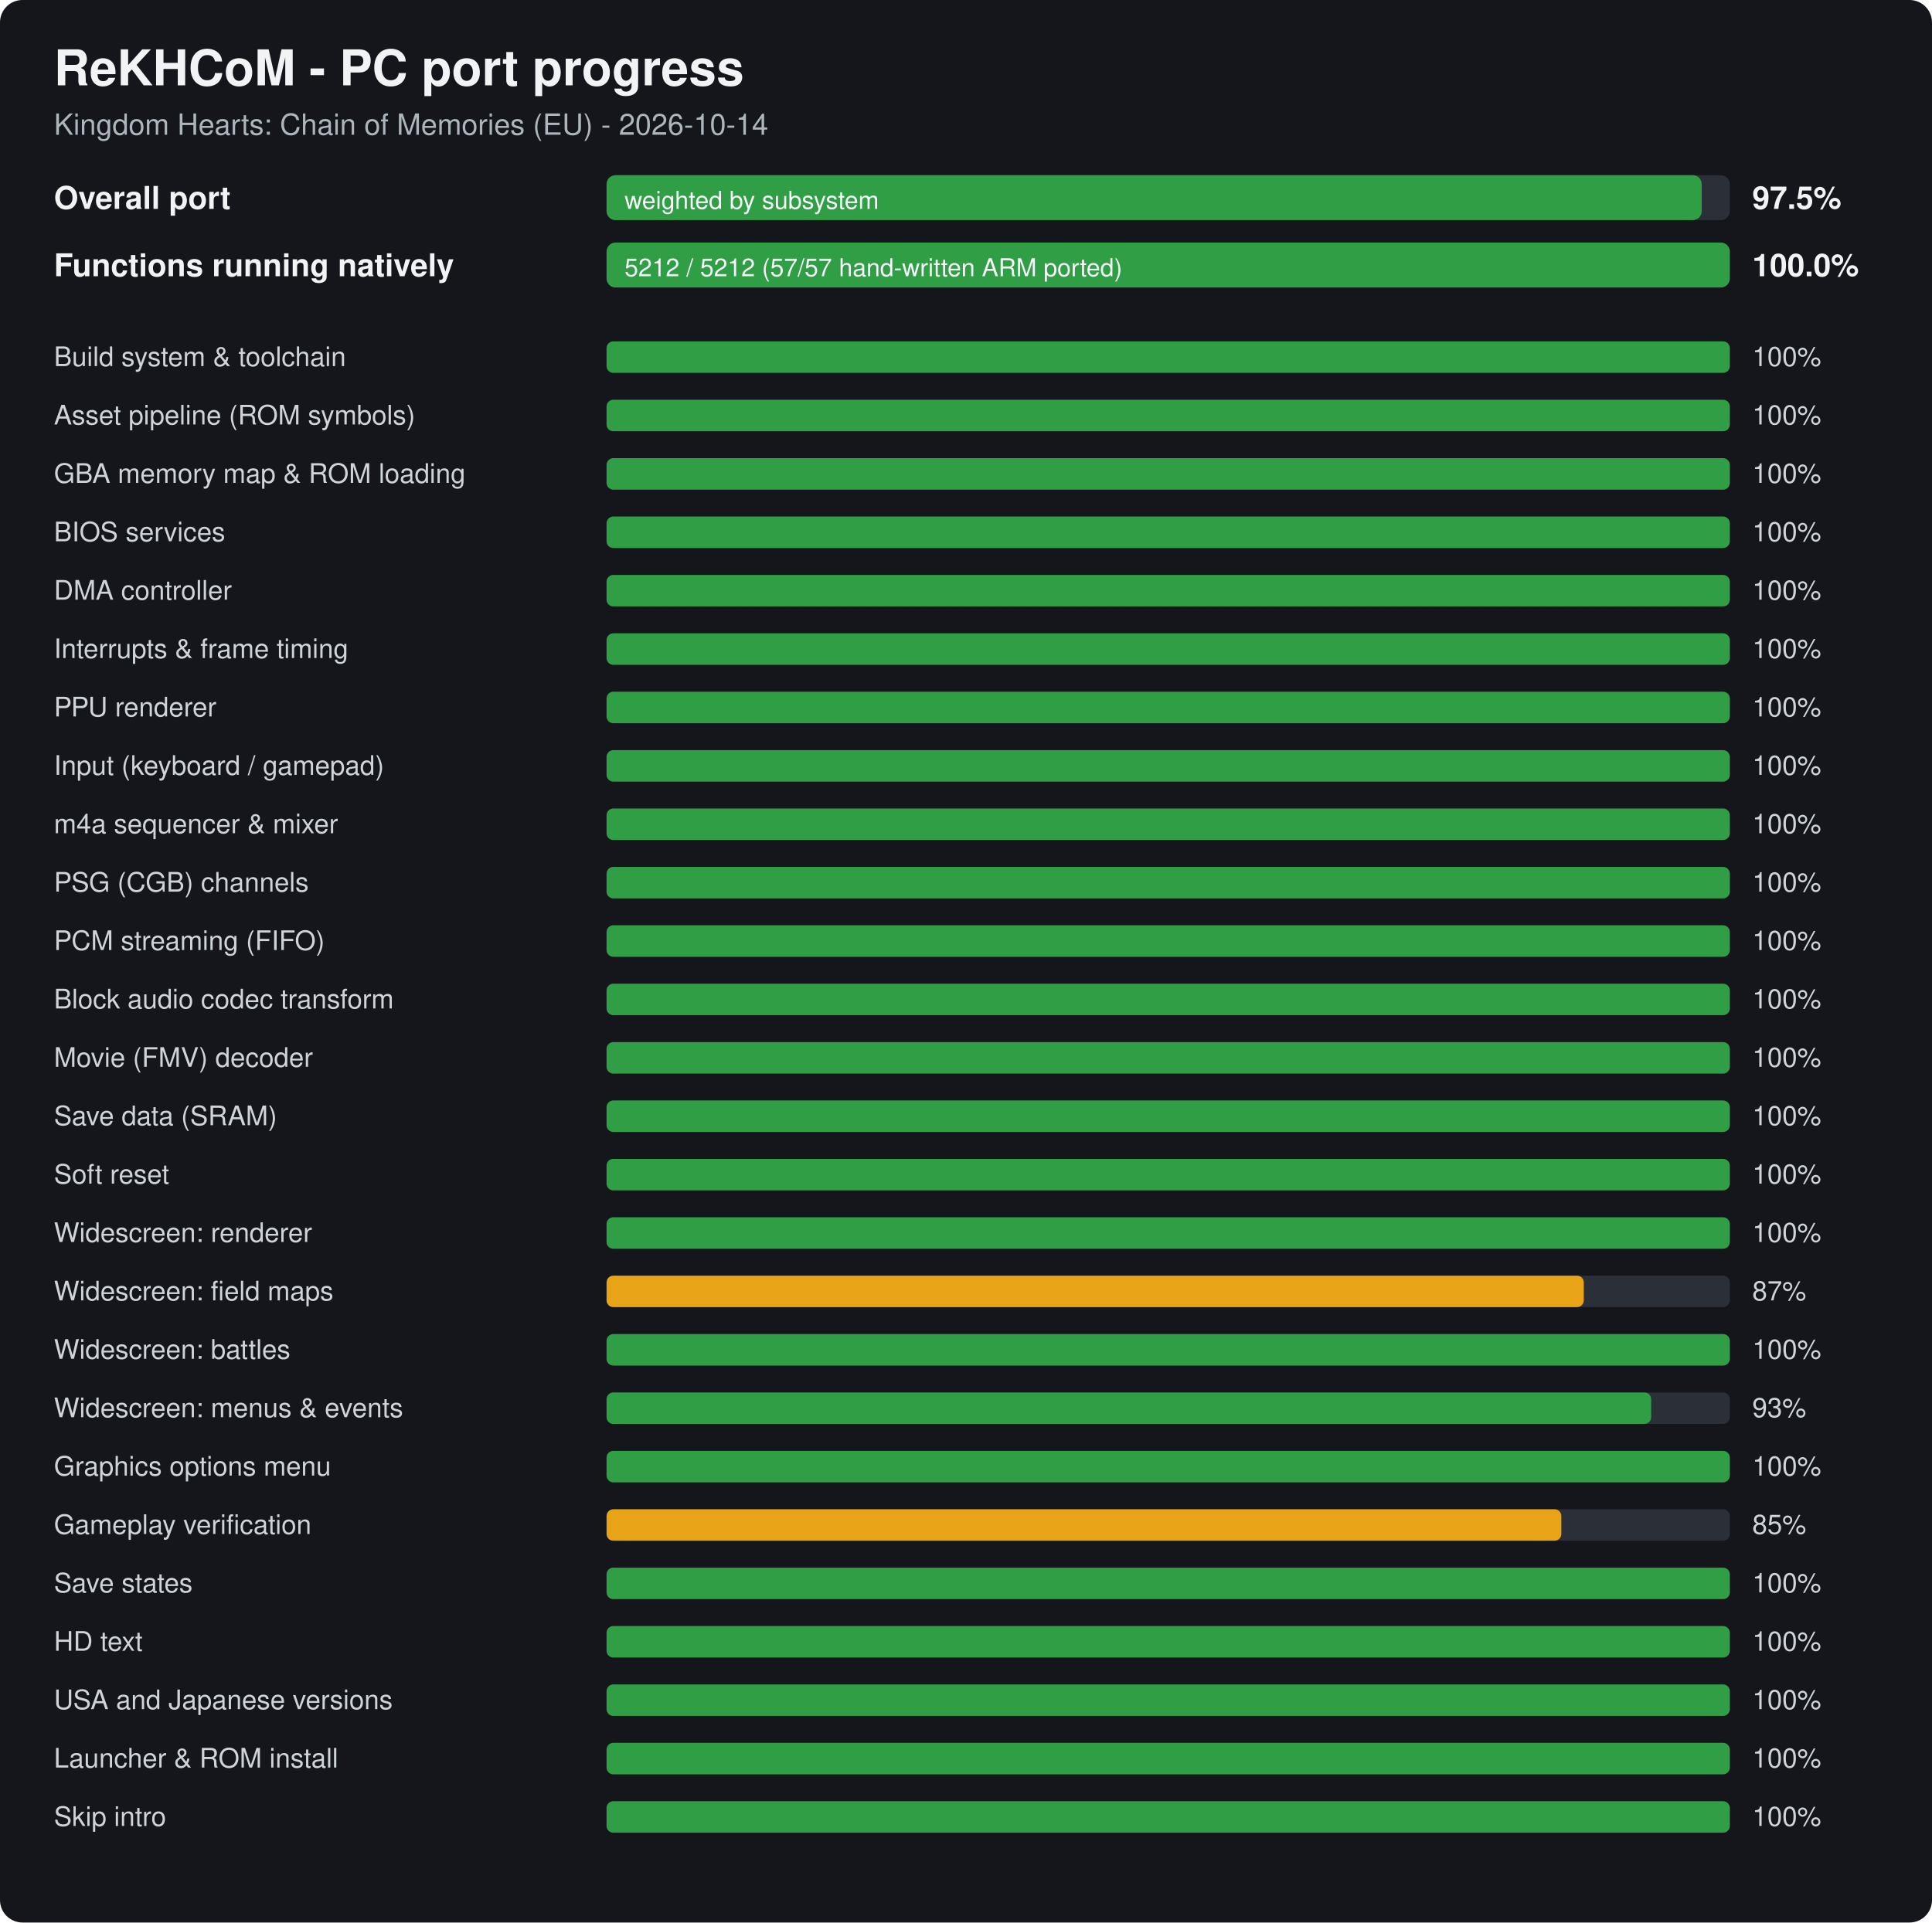
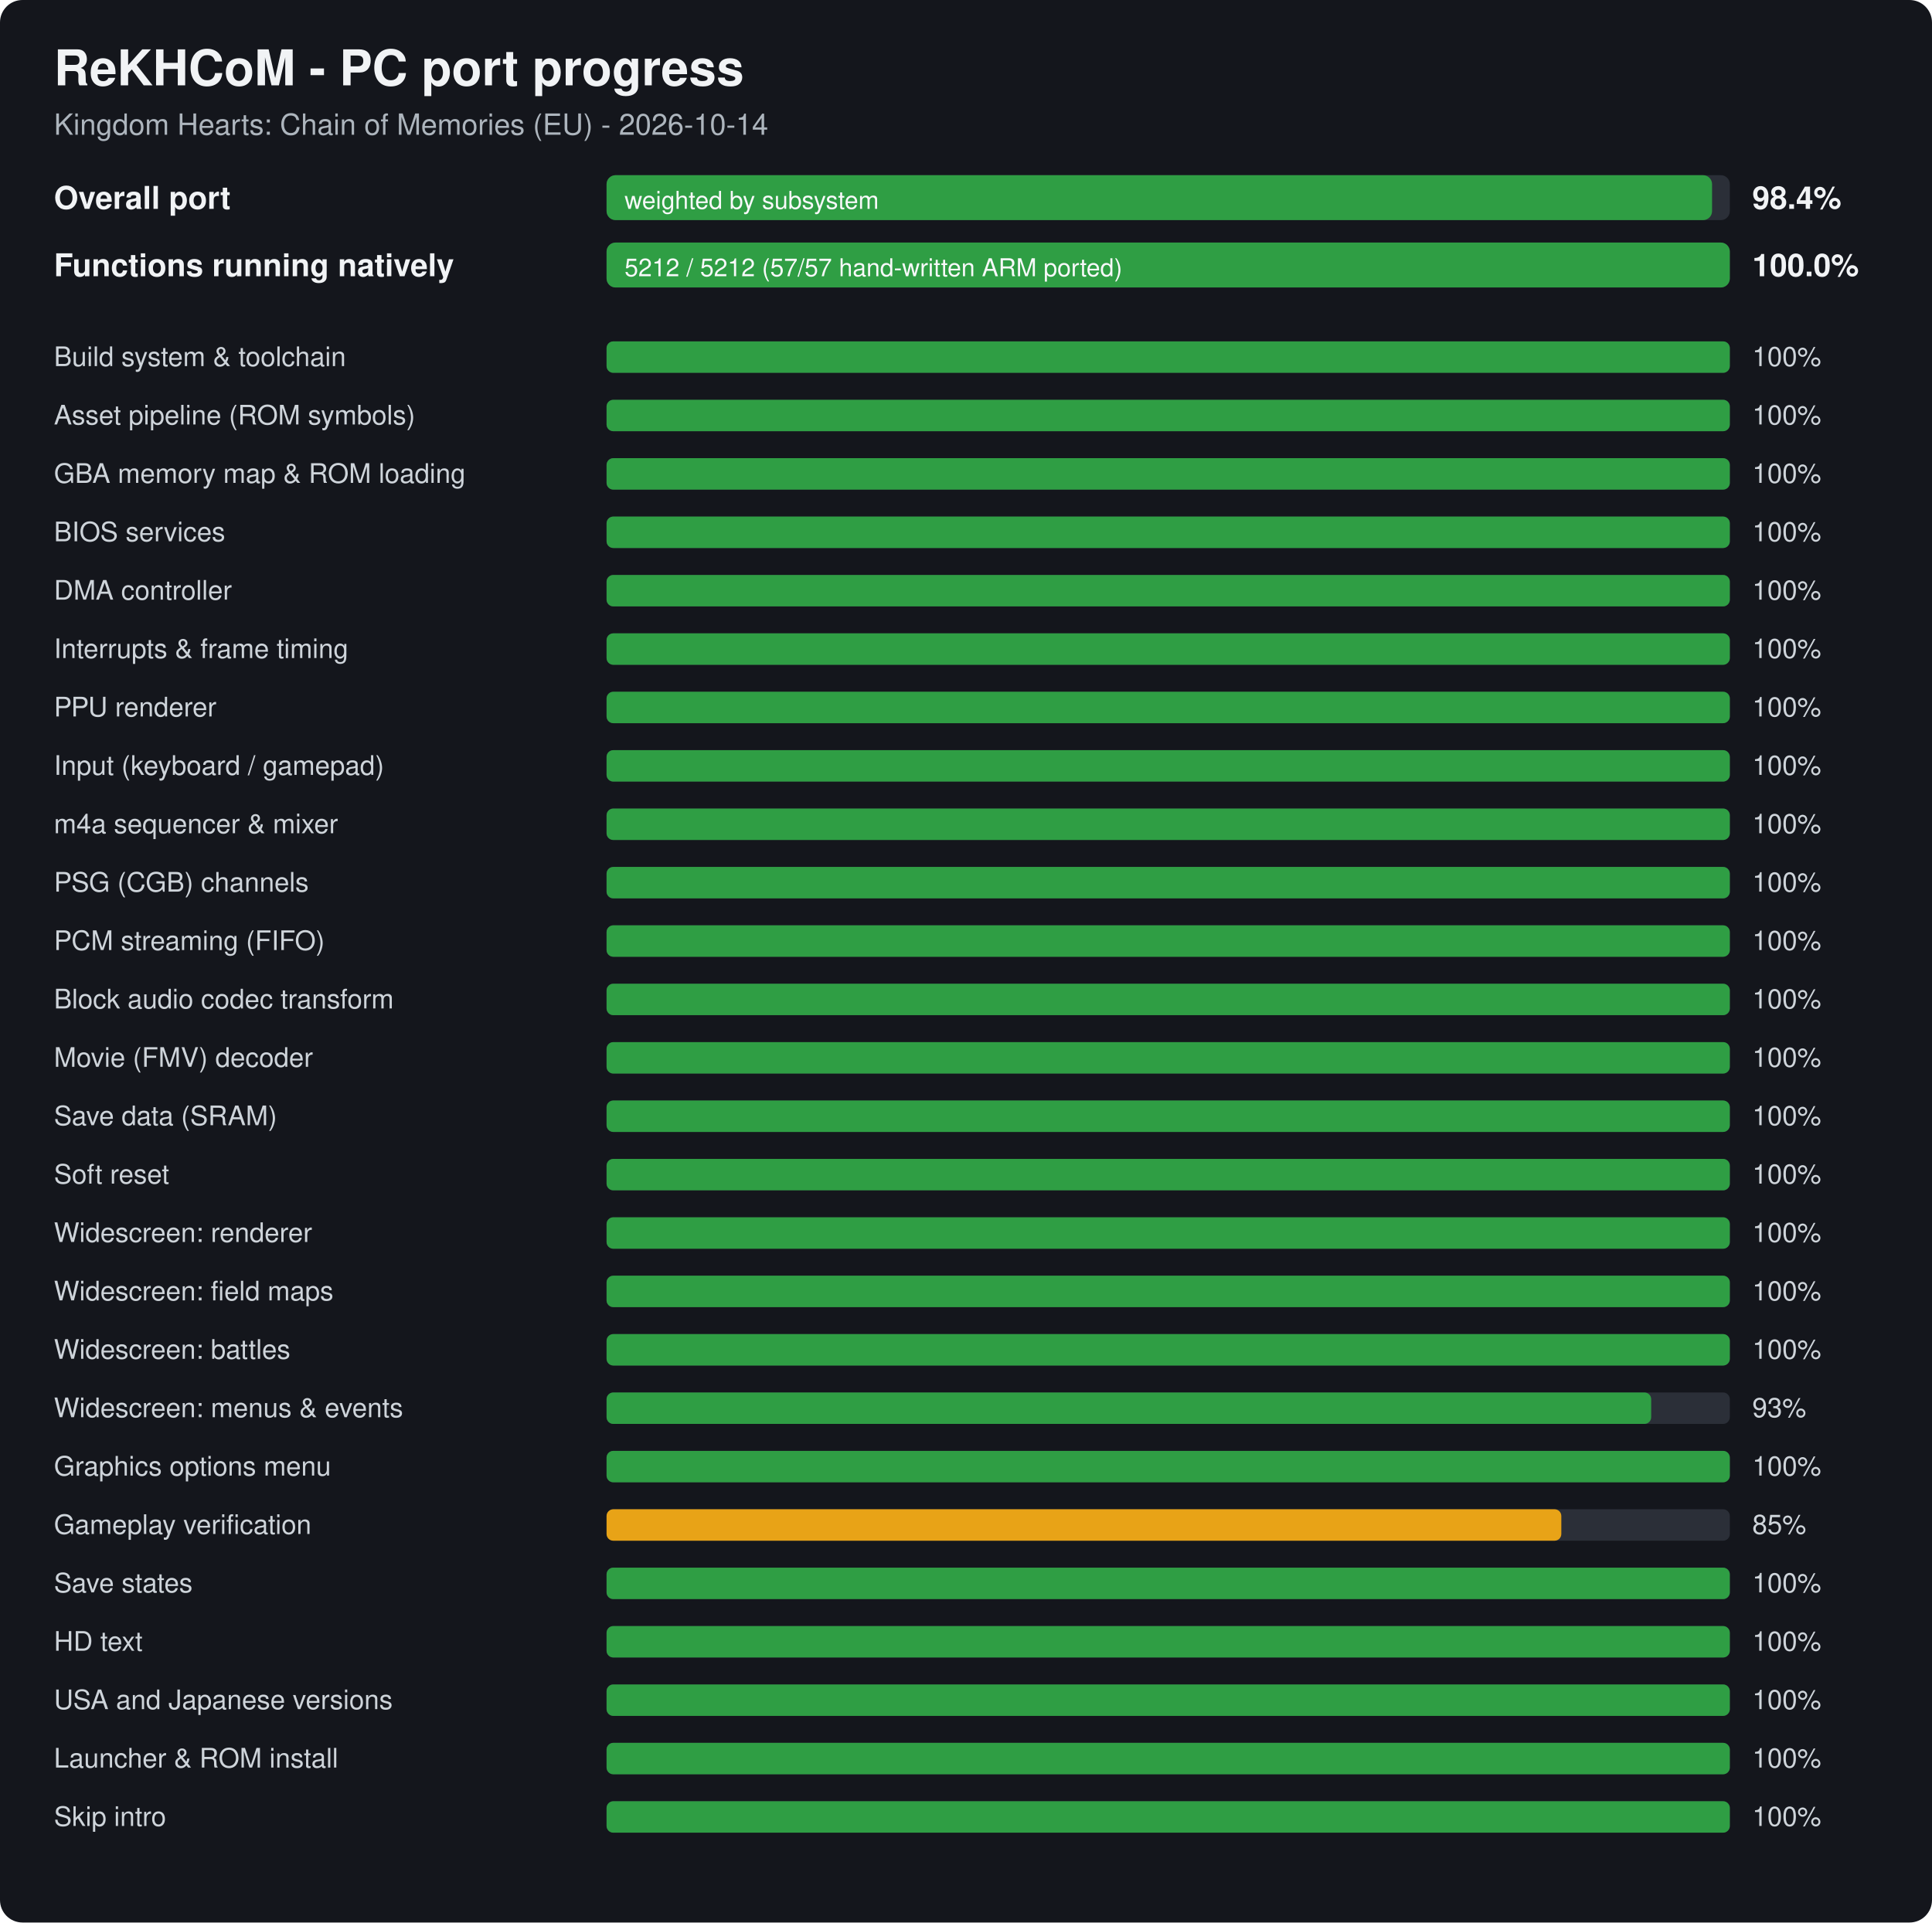
<svg xmlns="http://www.w3.org/2000/svg" width="860" height="856" viewBox="0 0 860 856" font-family="Segoe UI, Helvetica, Arial, sans-serif">
  <rect width="860" height="856" rx="10" fill="#14161c" />
  <text x="24" y="38" font-size="22" font-weight="700" fill="#f1f3f5">ReKHCoM - PC port progress</text>
  <text x="24" y="60" font-size="13" fill="#adb5bd">Kingdom Hearts: Chain of Memories (EU) - 2026-10-14</text>
  <text x="24" y="93" font-size="14" font-weight="600" fill="#f1f3f5">Overall port</text>
  <rect x="270" y="78" width="500" height="20" rx="4" fill="#2b2f38" />
-   <rect x="270" y="78" width="487.5" height="20" rx="4" fill="#2f9e44" />
-   <text x="780" y="93" font-size="14" font-weight="700" fill="#f1f3f5">97.5%</text>
+   <rect x="270" y="78" width="492.1" height="20" rx="4" fill="#2f9e44" />
+   <text x="780" y="93" font-size="14" font-weight="700" fill="#f1f3f5">98.4%</text>
  <text x="278" y="93" font-size="11" fill="#f8f9fa">weighted by subsystem</text>
  <text x="24" y="123" font-size="14" font-weight="600" fill="#f1f3f5">Functions running natively</text>
  <rect x="270" y="108" width="500" height="20" rx="4" fill="#2b2f38" />
  <rect x="270" y="108" width="500.0" height="20" rx="4" fill="#2f9e44" />
  <text x="780" y="123" font-size="14" font-weight="700" fill="#f1f3f5">100.0%</text>
  <text x="278" y="123" font-size="11" fill="#f8f9fa">5212 / 5212 (57/57 hand-written ARM ported)</text>
  <text x="24" y="163" font-size="12" fill="#ced4da">Build system &amp; toolchain</text>
  <rect x="270" y="152" width="500" height="14" rx="3" fill="#2b2f38" />
  <rect x="270" y="152" width="500.0" height="14" rx="3" fill="#2f9e44" />
  <text x="780" y="163" font-size="12" fill="#ced4da">100%</text>
  <text x="24" y="189" font-size="12" fill="#ced4da">Asset pipeline (ROM symbols)</text>
  <rect x="270" y="178" width="500" height="14" rx="3" fill="#2b2f38" />
  <rect x="270" y="178" width="500.0" height="14" rx="3" fill="#2f9e44" />
  <text x="780" y="189" font-size="12" fill="#ced4da">100%</text>
  <text x="24" y="215" font-size="12" fill="#ced4da">GBA memory map &amp; ROM loading</text>
  <rect x="270" y="204" width="500" height="14" rx="3" fill="#2b2f38" />
  <rect x="270" y="204" width="500.0" height="14" rx="3" fill="#2f9e44" />
  <text x="780" y="215" font-size="12" fill="#ced4da">100%</text>
  <text x="24" y="241" font-size="12" fill="#ced4da">BIOS services</text>
  <rect x="270" y="230" width="500" height="14" rx="3" fill="#2b2f38" />
  <rect x="270" y="230" width="500.0" height="14" rx="3" fill="#2f9e44" />
  <text x="780" y="241" font-size="12" fill="#ced4da">100%</text>
  <text x="24" y="267" font-size="12" fill="#ced4da">DMA controller</text>
  <rect x="270" y="256" width="500" height="14" rx="3" fill="#2b2f38" />
  <rect x="270" y="256" width="500.0" height="14" rx="3" fill="#2f9e44" />
  <text x="780" y="267" font-size="12" fill="#ced4da">100%</text>
  <text x="24" y="293" font-size="12" fill="#ced4da">Interrupts &amp; frame timing</text>
  <rect x="270" y="282" width="500" height="14" rx="3" fill="#2b2f38" />
  <rect x="270" y="282" width="500.0" height="14" rx="3" fill="#2f9e44" />
  <text x="780" y="293" font-size="12" fill="#ced4da">100%</text>
  <text x="24" y="319" font-size="12" fill="#ced4da">PPU renderer</text>
  <rect x="270" y="308" width="500" height="14" rx="3" fill="#2b2f38" />
  <rect x="270" y="308" width="500.0" height="14" rx="3" fill="#2f9e44" />
  <text x="780" y="319" font-size="12" fill="#ced4da">100%</text>
  <text x="24" y="345" font-size="12" fill="#ced4da">Input (keyboard / gamepad)</text>
  <rect x="270" y="334" width="500" height="14" rx="3" fill="#2b2f38" />
  <rect x="270" y="334" width="500.0" height="14" rx="3" fill="#2f9e44" />
  <text x="780" y="345" font-size="12" fill="#ced4da">100%</text>
  <text x="24" y="371" font-size="12" fill="#ced4da">m4a sequencer &amp; mixer</text>
  <rect x="270" y="360" width="500" height="14" rx="3" fill="#2b2f38" />
  <rect x="270" y="360" width="500.0" height="14" rx="3" fill="#2f9e44" />
  <text x="780" y="371" font-size="12" fill="#ced4da">100%</text>
  <text x="24" y="397" font-size="12" fill="#ced4da">PSG (CGB) channels</text>
  <rect x="270" y="386" width="500" height="14" rx="3" fill="#2b2f38" />
  <rect x="270" y="386" width="500.0" height="14" rx="3" fill="#2f9e44" />
  <text x="780" y="397" font-size="12" fill="#ced4da">100%</text>
  <text x="24" y="423" font-size="12" fill="#ced4da">PCM streaming (FIFO)</text>
  <rect x="270" y="412" width="500" height="14" rx="3" fill="#2b2f38" />
  <rect x="270" y="412" width="500.0" height="14" rx="3" fill="#2f9e44" />
  <text x="780" y="423" font-size="12" fill="#ced4da">100%</text>
  <text x="24" y="449" font-size="12" fill="#ced4da">Block audio codec transform</text>
  <rect x="270" y="438" width="500" height="14" rx="3" fill="#2b2f38" />
  <rect x="270" y="438" width="500.0" height="14" rx="3" fill="#2f9e44" />
  <text x="780" y="449" font-size="12" fill="#ced4da">100%</text>
  <text x="24" y="475" font-size="12" fill="#ced4da">Movie (FMV) decoder</text>
  <rect x="270" y="464" width="500" height="14" rx="3" fill="#2b2f38" />
  <rect x="270" y="464" width="500.0" height="14" rx="3" fill="#2f9e44" />
  <text x="780" y="475" font-size="12" fill="#ced4da">100%</text>
  <text x="24" y="501" font-size="12" fill="#ced4da">Save data (SRAM)</text>
  <rect x="270" y="490" width="500" height="14" rx="3" fill="#2b2f38" />
  <rect x="270" y="490" width="500.0" height="14" rx="3" fill="#2f9e44" />
  <text x="780" y="501" font-size="12" fill="#ced4da">100%</text>
  <text x="24" y="527" font-size="12" fill="#ced4da">Soft reset</text>
  <rect x="270" y="516" width="500" height="14" rx="3" fill="#2b2f38" />
  <rect x="270" y="516" width="500.0" height="14" rx="3" fill="#2f9e44" />
  <text x="780" y="527" font-size="12" fill="#ced4da">100%</text>
  <text x="24" y="553" font-size="12" fill="#ced4da">Widescreen: renderer</text>
  <rect x="270" y="542" width="500" height="14" rx="3" fill="#2b2f38" />
  <rect x="270" y="542" width="500.0" height="14" rx="3" fill="#2f9e44" />
  <text x="780" y="553" font-size="12" fill="#ced4da">100%</text>
  <text x="24" y="579" font-size="12" fill="#ced4da">Widescreen: field maps</text>
  <rect x="270" y="568" width="500" height="14" rx="3" fill="#2b2f38" />
-   <rect x="270" y="568" width="435.0" height="14" rx="3" fill="#e8a317" />
-   <text x="780" y="579" font-size="12" fill="#ced4da">87%</text>
+   <rect x="270" y="568" width="500.0" height="14" rx="3" fill="#2f9e44" />
+   <text x="780" y="579" font-size="12" fill="#ced4da">100%</text>
  <text x="24" y="605" font-size="12" fill="#ced4da">Widescreen: battles</text>
  <rect x="270" y="594" width="500" height="14" rx="3" fill="#2b2f38" />
  <rect x="270" y="594" width="500.0" height="14" rx="3" fill="#2f9e44" />
  <text x="780" y="605" font-size="12" fill="#ced4da">100%</text>
  <text x="24" y="631" font-size="12" fill="#ced4da">Widescreen: menus &amp; events</text>
  <rect x="270" y="620" width="500" height="14" rx="3" fill="#2b2f38" />
  <rect x="270" y="620" width="465.0" height="14" rx="3" fill="#2f9e44" />
  <text x="780" y="631" font-size="12" fill="#ced4da">93%</text>
  <text x="24" y="657" font-size="12" fill="#ced4da">Graphics options menu</text>
  <rect x="270" y="646" width="500" height="14" rx="3" fill="#2b2f38" />
  <rect x="270" y="646" width="500.0" height="14" rx="3" fill="#2f9e44" />
  <text x="780" y="657" font-size="12" fill="#ced4da">100%</text>
  <text x="24" y="683" font-size="12" fill="#ced4da">Gameplay verification</text>
  <rect x="270" y="672" width="500" height="14" rx="3" fill="#2b2f38" />
  <rect x="270" y="672" width="425.0" height="14" rx="3" fill="#e8a317" />
  <text x="780" y="683" font-size="12" fill="#ced4da">85%</text>
  <text x="24" y="709" font-size="12" fill="#ced4da">Save states</text>
  <rect x="270" y="698" width="500" height="14" rx="3" fill="#2b2f38" />
  <rect x="270" y="698" width="500.0" height="14" rx="3" fill="#2f9e44" />
  <text x="780" y="709" font-size="12" fill="#ced4da">100%</text>
  <text x="24" y="735" font-size="12" fill="#ced4da">HD text</text>
  <rect x="270" y="724" width="500" height="14" rx="3" fill="#2b2f38" />
  <rect x="270" y="724" width="500.0" height="14" rx="3" fill="#2f9e44" />
  <text x="780" y="735" font-size="12" fill="#ced4da">100%</text>
  <text x="24" y="761" font-size="12" fill="#ced4da">USA and Japanese versions</text>
  <rect x="270" y="750" width="500" height="14" rx="3" fill="#2b2f38" />
  <rect x="270" y="750" width="500.0" height="14" rx="3" fill="#2f9e44" />
  <text x="780" y="761" font-size="12" fill="#ced4da">100%</text>
  <text x="24" y="787" font-size="12" fill="#ced4da">Launcher &amp; ROM install</text>
  <rect x="270" y="776" width="500" height="14" rx="3" fill="#2b2f38" />
  <rect x="270" y="776" width="500.0" height="14" rx="3" fill="#2f9e44" />
  <text x="780" y="787" font-size="12" fill="#ced4da">100%</text>
  <text x="24" y="813" font-size="12" fill="#ced4da">Skip intro</text>
  <rect x="270" y="802" width="500" height="14" rx="3" fill="#2b2f38" />
  <rect x="270" y="802" width="500.0" height="14" rx="3" fill="#2f9e44" />
  <text x="780" y="813" font-size="12" fill="#ced4da">100%</text>
</svg>
